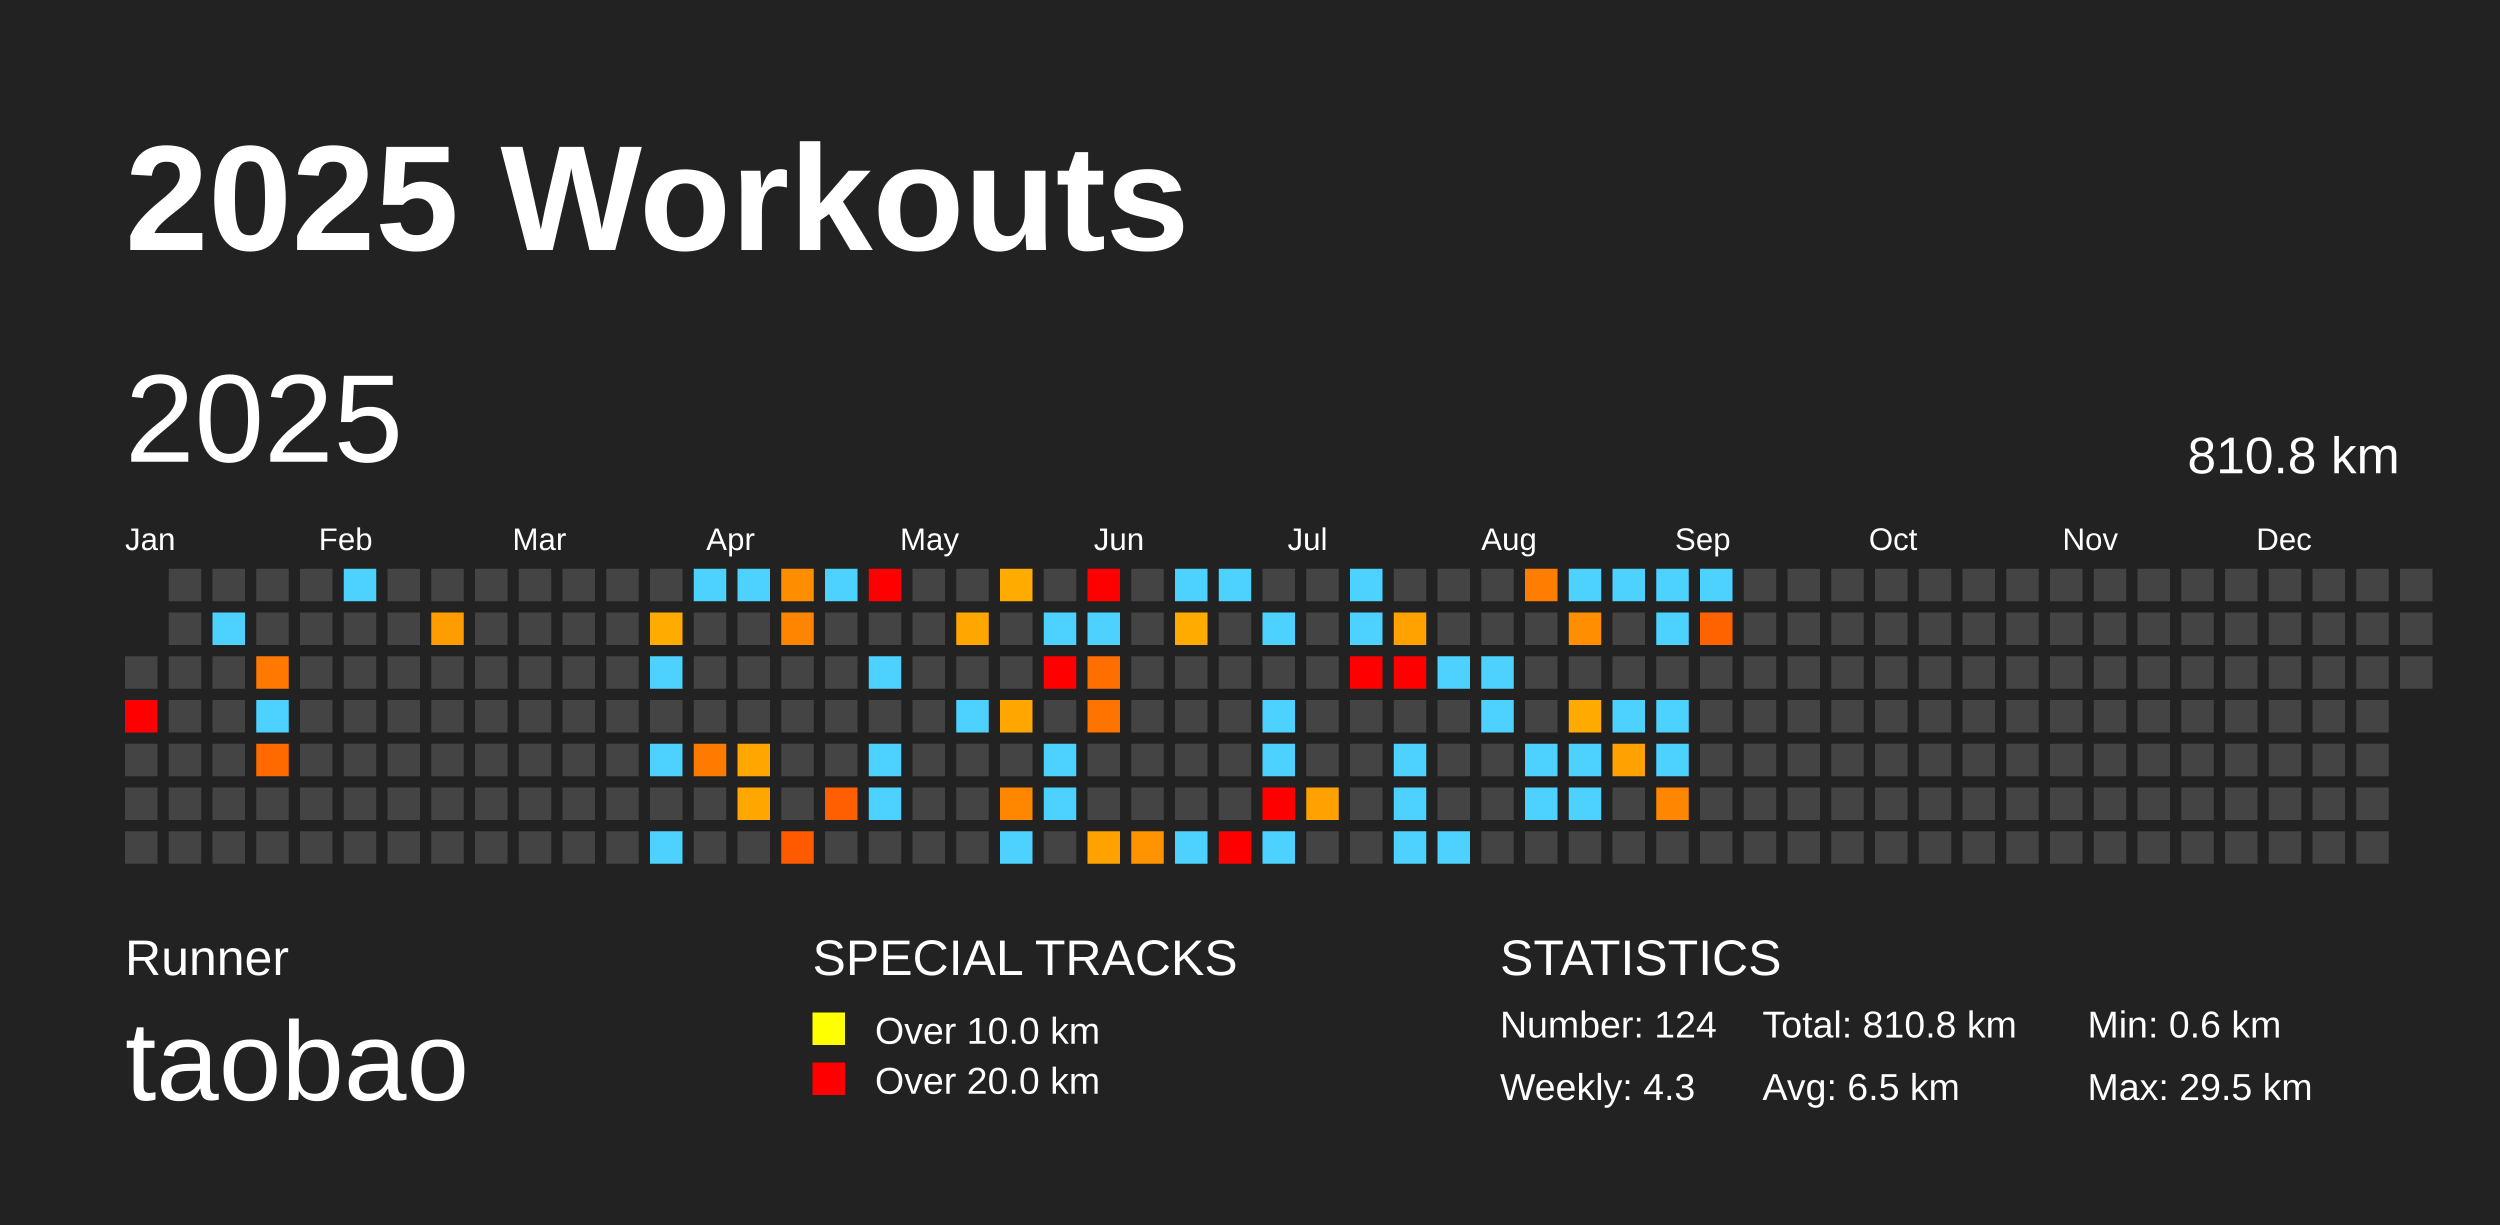
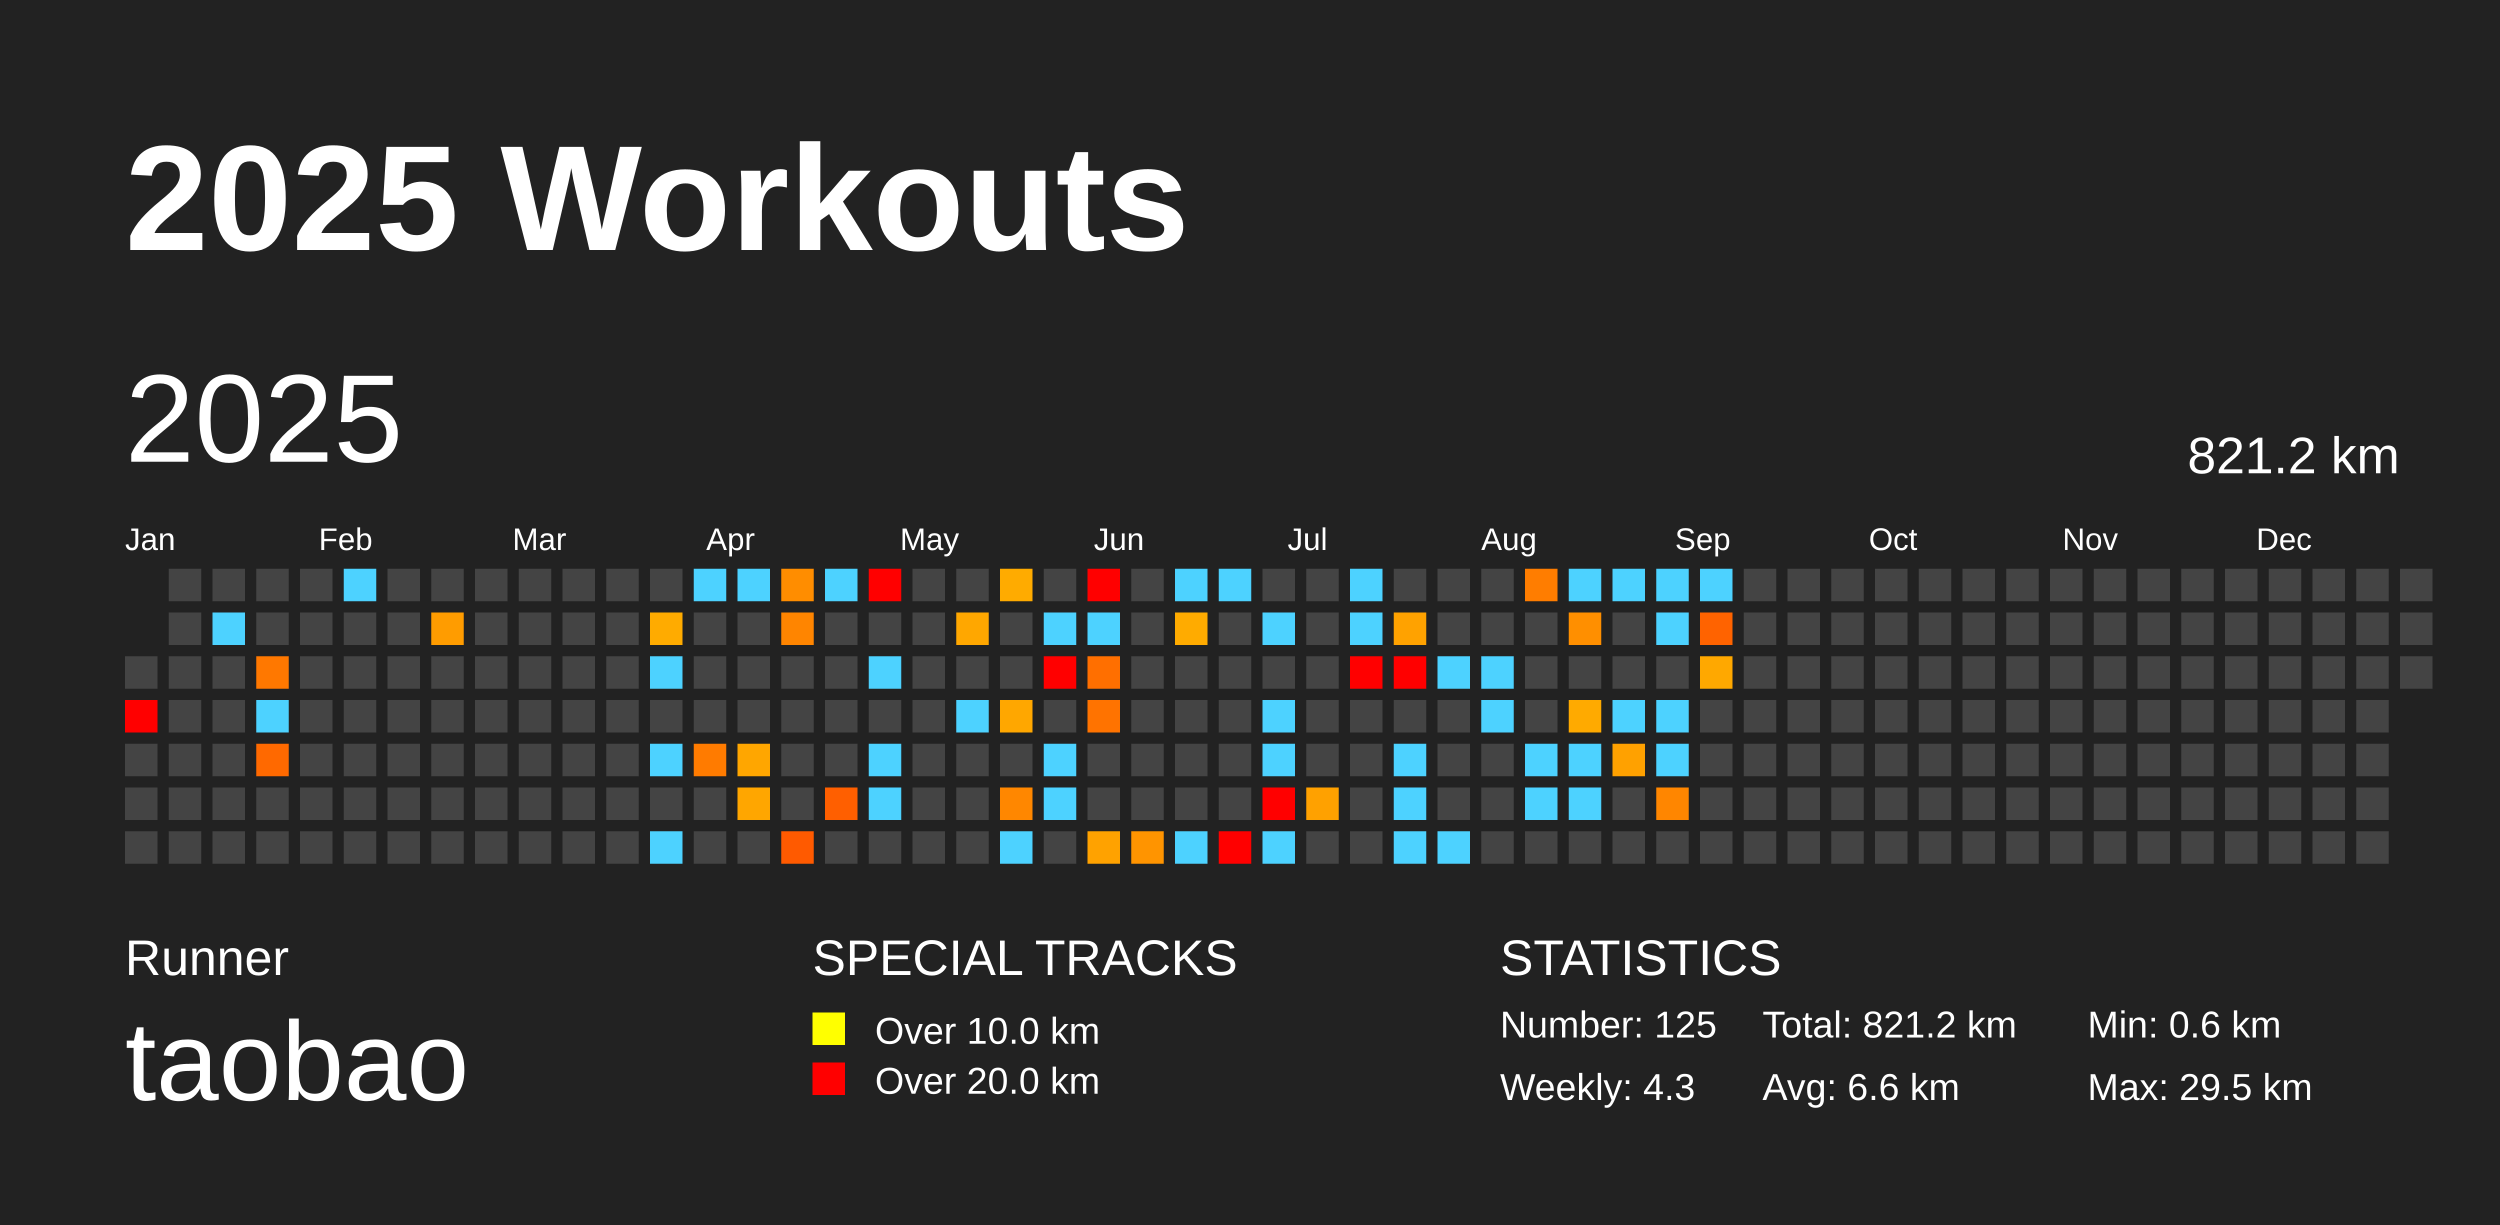
<svg xmlns="http://www.w3.org/2000/svg" baseProfile="full" height="98mm" version="1.1" viewBox="0,0,200,98" width="200mm">
  <defs />
  <rect fill="#222222" height="98" width="200" x="0" y="0" />
  <text fill="#FFFFFF" style="font-size:12px; font-family:Arial; font-weight:bold;" x="10" y="20">2025 Workouts</text>
  <text fill="#FFFFFF" style="font-size:4px; font-family:Arial" x="10" y="78">Runner</text>
  <text fill="#FFFFFF" style="font-size:9px; font-family:Arial" x="10" y="88">taobao</text>
  <text fill="#FFFFFF" style="font-size:4px; font-family:Arial" x="65" y="78">SPECIAL TRACKS</text>
  <rect fill="yellow" height="2.6" width="2.6" x="65" y="81" />
  <text fill="#FFFFFF" style="font-size:3px; font-family:Arial" x="70" y="83.5">Over 10.0 km</text>
  <rect fill="red" height="2.6" width="2.6" x="65" y="85" />
  <text fill="#FFFFFF" style="font-size:3px; font-family:Arial" x="70" y="87.5">Over 20.0 km</text>
  <text fill="#FFFFFF" style="font-size:4px; font-family:Arial" x="120" y="78">STATISTICS</text>
-   <text fill="#FFFFFF" style="font-size:3px; font-family:Arial" x="120" y="83">Number: 124</text>
+   <text fill="#FFFFFF" style="font-size:3px; font-family:Arial" x="120" y="83">Number: 125</text>
  <text fill="#FFFFFF" style="font-size:3px; font-family:Arial" x="120" y="88">Weekly: 4.3</text>
-   <text fill="#FFFFFF" style="font-size:3px; font-family:Arial" x="141" y="83">Total: 810.8 km</text>
-   <text fill="#FFFFFF" style="font-size:3px; font-family:Arial" x="141" y="88">Avg: 6.5 km</text>
+   <text fill="#FFFFFF" style="font-size:3px; font-family:Arial" x="141" y="83">Total: 821.2 km</text>
+   <text fill="#FFFFFF" style="font-size:3px; font-family:Arial" x="141" y="88">Avg: 6.6 km</text>
  <text fill="#FFFFFF" style="font-size:3px; font-family:Arial" x="167" y="83">Min: 0.6 km</text>
  <text fill="#FFFFFF" style="font-size:3px; font-family:Arial" x="167" y="88">Max: 29.5 km</text>
  <text dominant-baseline="hanging" fill="#FFFFFF" style="font-size:10.0px; font-family:Arial;" x="10" y="30">2025</text>
-   <text dominant-baseline="hanging" fill="#FFFFFF" style="font-size:4.125px; font-family:Arial;" x="175" y="35">810.8 km</text>
+   <text dominant-baseline="hanging" fill="#FFFFFF" style="font-size:4.125px; font-family:Arial;" x="175" y="35">821.2 km</text>
  <text fill="#FFFFFF" style="font-size:2.5px; font-family:Arial" x="10.0" y="44">Jan</text>
  <text fill="#FFFFFF" style="font-size:2.5px; font-family:Arial" x="25.5" y="44">Feb</text>
  <text fill="#FFFFFF" style="font-size:2.5px; font-family:Arial" x="41.0" y="44">Mar</text>
  <text fill="#FFFFFF" style="font-size:2.5px; font-family:Arial" x="56.5" y="44">Apr</text>
  <text fill="#FFFFFF" style="font-size:2.5px; font-family:Arial" x="72.0" y="44">May</text>
  <text fill="#FFFFFF" style="font-size:2.5px; font-family:Arial" x="87.5" y="44">Jun</text>
  <text fill="#FFFFFF" style="font-size:2.5px; font-family:Arial" x="103.0" y="44">Jul</text>
  <text fill="#FFFFFF" style="font-size:2.5px; font-family:Arial" x="118.5" y="44">Aug</text>
  <text fill="#FFFFFF" style="font-size:2.5px; font-family:Arial" x="134.0" y="44">Sep</text>
  <text fill="#FFFFFF" style="font-size:2.5px; font-family:Arial" x="149.5" y="44">Oct</text>
  <text fill="#FFFFFF" style="font-size:2.5px; font-family:Arial" x="165.0" y="44">Nov</text>
  <text fill="#FFFFFF" style="font-size:2.5px; font-family:Arial" x="180.5" y="44">Dec</text>
  <rect fill="#444444" height="2.6" width="2.6" x="10.0" y="52.5" />
  <rect fill="red" height="2.6" width="2.6" x="10.0" y="56.0" />
  <rect fill="#444444" height="2.6" width="2.6" x="10.0" y="59.5" />
  <rect fill="#444444" height="2.6" width="2.6" x="10.0" y="63.0" />
  <rect fill="#444444" height="2.6" width="2.6" x="10.0" y="66.5" />
  <rect fill="#444444" height="2.6" width="2.6" x="13.5" y="45.5" />
  <rect fill="#444444" height="2.6" width="2.6" x="13.5" y="49.0" />
  <rect fill="#444444" height="2.6" width="2.6" x="13.5" y="52.5" />
  <rect fill="#444444" height="2.6" width="2.6" x="13.5" y="56.0" />
  <rect fill="#444444" height="2.6" width="2.6" x="13.5" y="59.5" />
  <rect fill="#444444" height="2.6" width="2.6" x="13.5" y="63.0" />
  <rect fill="#444444" height="2.6" width="2.6" x="13.5" y="66.5" />
  <rect fill="#444444" height="2.6" width="2.6" x="17.0" y="45.5" />
  <rect fill="#4dd2ff" height="2.6" width="2.6" x="17.0" y="49.0" />
  <rect fill="#444444" height="2.6" width="2.6" x="17.0" y="52.5" />
  <rect fill="#444444" height="2.6" width="2.6" x="17.0" y="56.0" />
  <rect fill="#444444" height="2.6" width="2.6" x="17.0" y="59.5" />
  <rect fill="#444444" height="2.6" width="2.6" x="17.0" y="63.0" />
  <rect fill="#444444" height="2.6" width="2.6" x="17.0" y="66.5" />
  <rect fill="#444444" height="2.6" width="2.6" x="20.5" y="45.5" />
  <rect fill="#444444" height="2.6" width="2.6" x="20.5" y="49.0" />
  <rect fill="#ff7800" height="2.6" width="2.6" x="20.5" y="52.5" />
  <rect fill="#4dd2ff" height="2.6" width="2.6" x="20.5" y="56.0" />
  <rect fill="#ff6900" height="2.6" width="2.6" x="20.5" y="59.5" />
  <rect fill="#444444" height="2.6" width="2.6" x="20.5" y="63.0" />
  <rect fill="#444444" height="2.6" width="2.6" x="20.5" y="66.5" />
  <rect fill="#444444" height="2.6" width="2.6" x="24.0" y="45.5" />
  <rect fill="#444444" height="2.6" width="2.6" x="24.0" y="49.0" />
  <rect fill="#444444" height="2.6" width="2.6" x="24.0" y="52.5" />
  <rect fill="#444444" height="2.6" width="2.6" x="24.0" y="56.0" />
  <rect fill="#444444" height="2.6" width="2.6" x="24.0" y="59.5" />
  <rect fill="#444444" height="2.6" width="2.6" x="24.0" y="63.0" />
  <rect fill="#444444" height="2.6" width="2.6" x="24.0" y="66.5" />
  <rect fill="#4dd2ff" height="2.6" width="2.6" x="27.5" y="45.5" />
  <rect fill="#444444" height="2.6" width="2.6" x="27.5" y="49.0" />
  <rect fill="#444444" height="2.6" width="2.6" x="27.5" y="52.5" />
  <rect fill="#444444" height="2.6" width="2.6" x="27.5" y="56.0" />
  <rect fill="#444444" height="2.6" width="2.6" x="27.5" y="59.5" />
  <rect fill="#444444" height="2.6" width="2.6" x="27.5" y="63.0" />
  <rect fill="#444444" height="2.6" width="2.6" x="27.5" y="66.5" />
  <rect fill="#444444" height="2.6" width="2.6" x="31.0" y="45.5" />
  <rect fill="#444444" height="2.6" width="2.6" x="31.0" y="49.0" />
  <rect fill="#444444" height="2.6" width="2.6" x="31.0" y="52.5" />
  <rect fill="#444444" height="2.6" width="2.6" x="31.0" y="56.0" />
  <rect fill="#444444" height="2.6" width="2.6" x="31.0" y="59.5" />
  <rect fill="#444444" height="2.6" width="2.6" x="31.0" y="63.0" />
  <rect fill="#444444" height="2.6" width="2.6" x="31.0" y="66.5" />
  <rect fill="#444444" height="2.6" width="2.6" x="34.5" y="45.5" />
  <rect fill="#ff9c00" height="2.6" width="2.6" x="34.5" y="49.0" />
  <rect fill="#444444" height="2.6" width="2.6" x="34.5" y="52.5" />
  <rect fill="#444444" height="2.6" width="2.6" x="34.5" y="56.0" />
  <rect fill="#444444" height="2.6" width="2.6" x="34.5" y="59.5" />
  <rect fill="#444444" height="2.6" width="2.6" x="34.5" y="63.0" />
  <rect fill="#444444" height="2.6" width="2.6" x="34.5" y="66.5" />
  <rect fill="#444444" height="2.6" width="2.6" x="38.0" y="45.5" />
  <rect fill="#444444" height="2.6" width="2.6" x="38.0" y="49.0" />
  <rect fill="#444444" height="2.6" width="2.6" x="38.0" y="52.5" />
  <rect fill="#444444" height="2.6" width="2.6" x="38.0" y="56.0" />
  <rect fill="#444444" height="2.6" width="2.6" x="38.0" y="59.5" />
  <rect fill="#444444" height="2.6" width="2.6" x="38.0" y="63.0" />
  <rect fill="#444444" height="2.6" width="2.6" x="38.0" y="66.5" />
  <rect fill="#444444" height="2.6" width="2.6" x="41.5" y="45.5" />
  <rect fill="#444444" height="2.6" width="2.6" x="41.5" y="49.0" />
  <rect fill="#444444" height="2.6" width="2.6" x="41.5" y="52.5" />
  <rect fill="#444444" height="2.6" width="2.6" x="41.5" y="56.0" />
  <rect fill="#444444" height="2.6" width="2.6" x="41.5" y="59.5" />
  <rect fill="#444444" height="2.6" width="2.6" x="41.5" y="63.0" />
  <rect fill="#444444" height="2.6" width="2.6" x="41.5" y="66.5" />
  <rect fill="#444444" height="2.6" width="2.6" x="45.0" y="45.5" />
  <rect fill="#444444" height="2.6" width="2.6" x="45.0" y="49.0" />
  <rect fill="#444444" height="2.6" width="2.6" x="45.0" y="52.5" />
  <rect fill="#444444" height="2.6" width="2.6" x="45.0" y="56.0" />
  <rect fill="#444444" height="2.6" width="2.6" x="45.0" y="59.5" />
  <rect fill="#444444" height="2.6" width="2.6" x="45.0" y="63.0" />
  <rect fill="#444444" height="2.6" width="2.6" x="45.0" y="66.5" />
  <rect fill="#444444" height="2.6" width="2.6" x="48.5" y="45.5" />
  <rect fill="#444444" height="2.6" width="2.6" x="48.5" y="49.0" />
  <rect fill="#444444" height="2.6" width="2.6" x="48.5" y="52.5" />
  <rect fill="#444444" height="2.6" width="2.6" x="48.5" y="56.0" />
  <rect fill="#444444" height="2.6" width="2.6" x="48.5" y="59.5" />
  <rect fill="#444444" height="2.6" width="2.6" x="48.5" y="63.0" />
  <rect fill="#444444" height="2.6" width="2.6" x="48.5" y="66.5" />
  <rect fill="#444444" height="2.6" width="2.6" x="52.0" y="45.5" />
  <rect fill="#ffab00" height="2.6" width="2.6" x="52.0" y="49.0" />
  <rect fill="#4dd2ff" height="2.6" width="2.6" x="52.0" y="52.5" />
  <rect fill="#444444" height="2.6" width="2.6" x="52.0" y="56.0" />
  <rect fill="#4dd2ff" height="2.6" width="2.6" x="52.0" y="59.5" />
  <rect fill="#444444" height="2.6" width="2.6" x="52.0" y="63.0" />
  <rect fill="#4dd2ff" height="2.6" width="2.6" x="52.0" y="66.5" />
  <rect fill="#4dd2ff" height="2.6" width="2.6" x="55.5" y="45.5" />
  <rect fill="#444444" height="2.6" width="2.6" x="55.5" y="49.0" />
  <rect fill="#444444" height="2.6" width="2.6" x="55.5" y="52.5" />
  <rect fill="#444444" height="2.6" width="2.6" x="55.5" y="56.0" />
  <rect fill="#ff7b00" height="2.6" width="2.6" x="55.5" y="59.5" />
  <rect fill="#444444" height="2.6" width="2.6" x="55.5" y="63.0" />
  <rect fill="#444444" height="2.6" width="2.6" x="55.5" y="66.5" />
  <rect fill="#4dd2ff" height="2.6" width="2.6" x="59.0" y="45.5" />
  <rect fill="#444444" height="2.6" width="2.6" x="59.0" y="49.0" />
  <rect fill="#444444" height="2.6" width="2.6" x="59.0" y="52.5" />
  <rect fill="#444444" height="2.6" width="2.6" x="59.0" y="56.0" />
  <rect fill="#ffa600" height="2.6" width="2.6" x="59.0" y="59.5" />
  <rect fill="#ffa600" height="2.6" width="2.6" x="59.0" y="63.0" />
  <rect fill="#444444" height="2.6" width="2.6" x="59.0" y="66.5" />
  <rect fill="#ff8d00" height="2.6" width="2.6" x="62.5" y="45.5" />
  <rect fill="#ff8500" height="2.6" width="2.6" x="62.5" y="49.0" />
  <rect fill="#444444" height="2.6" width="2.6" x="62.5" y="52.5" />
  <rect fill="#444444" height="2.6" width="2.6" x="62.5" y="56.0" />
  <rect fill="#444444" height="2.6" width="2.6" x="62.5" y="59.5" />
  <rect fill="#444444" height="2.6" width="2.6" x="62.5" y="63.0" />
  <rect fill="#ff5a00" height="2.6" width="2.6" x="62.5" y="66.5" />
  <rect fill="#4dd2ff" height="2.6" width="2.6" x="66.0" y="45.5" />
  <rect fill="#444444" height="2.6" width="2.6" x="66.0" y="49.0" />
  <rect fill="#444444" height="2.6" width="2.6" x="66.0" y="52.5" />
  <rect fill="#444444" height="2.6" width="2.6" x="66.0" y="56.0" />
  <rect fill="#444444" height="2.6" width="2.6" x="66.0" y="59.5" />
  <rect fill="#ff5f00" height="2.6" width="2.6" x="66.0" y="63.0" />
  <rect fill="#444444" height="2.6" width="2.6" x="66.0" y="66.5" />
  <rect fill="red" height="2.6" width="2.6" x="69.5" y="45.5" />
  <rect fill="#444444" height="2.6" width="2.6" x="69.5" y="49.0" />
  <rect fill="#4dd2ff" height="2.6" width="2.6" x="69.5" y="52.5" />
  <rect fill="#444444" height="2.6" width="2.6" x="69.5" y="56.0" />
  <rect fill="#4dd2ff" height="2.6" width="2.6" x="69.5" y="59.5" />
  <rect fill="#4dd2ff" height="2.6" width="2.6" x="69.5" y="63.0" />
  <rect fill="#444444" height="2.6" width="2.6" x="69.5" y="66.5" />
  <rect fill="#444444" height="2.6" width="2.6" x="73.0" y="45.5" />
  <rect fill="#444444" height="2.6" width="2.6" x="73.0" y="49.0" />
  <rect fill="#444444" height="2.6" width="2.6" x="73.0" y="52.5" />
  <rect fill="#444444" height="2.6" width="2.6" x="73.0" y="56.0" />
  <rect fill="#444444" height="2.6" width="2.6" x="73.0" y="59.5" />
  <rect fill="#444444" height="2.6" width="2.6" x="73.0" y="63.0" />
  <rect fill="#444444" height="2.6" width="2.6" x="73.0" y="66.5" />
  <rect fill="#444444" height="2.6" width="2.6" x="76.5" y="45.5" />
  <rect fill="#ffa700" height="2.6" width="2.6" x="76.5" y="49.0" />
  <rect fill="#444444" height="2.6" width="2.6" x="76.5" y="52.5" />
  <rect fill="#4dd2ff" height="2.6" width="2.6" x="76.5" y="56.0" />
  <rect fill="#444444" height="2.6" width="2.6" x="76.5" y="59.5" />
  <rect fill="#444444" height="2.6" width="2.6" x="76.5" y="63.0" />
  <rect fill="#444444" height="2.6" width="2.6" x="76.5" y="66.5" />
  <rect fill="#ffab00" height="2.6" width="2.6" x="80.0" y="45.5" />
  <rect fill="#444444" height="2.6" width="2.6" x="80.0" y="49.0" />
  <rect fill="#444444" height="2.6" width="2.6" x="80.0" y="52.5" />
  <rect fill="#ffa700" height="2.6" width="2.6" x="80.0" y="56.0" />
  <rect fill="#444444" height="2.6" width="2.6" x="80.0" y="59.5" />
  <rect fill="#ff8700" height="2.6" width="2.6" x="80.0" y="63.0" />
  <rect fill="#4dd2ff" height="2.6" width="2.6" x="80.0" y="66.5" />
  <rect fill="#444444" height="2.6" width="2.6" x="83.5" y="45.5" />
  <rect fill="#4dd2ff" height="2.6" width="2.6" x="83.5" y="49.0" />
  <rect fill="red" height="2.6" width="2.6" x="83.5" y="52.5" />
  <rect fill="#444444" height="2.6" width="2.6" x="83.5" y="56.0" />
  <rect fill="#4dd2ff" height="2.6" width="2.6" x="83.5" y="59.5" />
  <rect fill="#4dd2ff" height="2.6" width="2.6" x="83.5" y="63.0" />
  <rect fill="#444444" height="2.6" width="2.6" x="83.5" y="66.5" />
  <rect fill="red" height="2.6" width="2.6" x="87.0" y="45.5" />
  <rect fill="#4dd2ff" height="2.6" width="2.6" x="87.0" y="49.0" />
  <rect fill="#ff6f00" height="2.6" width="2.6" x="87.0" y="52.5" />
  <rect fill="#ff7300" height="2.6" width="2.6" x="87.0" y="56.0" />
  <rect fill="#444444" height="2.6" width="2.6" x="87.0" y="59.5" />
  <rect fill="#444444" height="2.6" width="2.6" x="87.0" y="63.0" />
  <rect fill="#ffa200" height="2.6" width="2.6" x="87.0" y="66.5" />
  <rect fill="#444444" height="2.6" width="2.6" x="90.5" y="45.5" />
  <rect fill="#444444" height="2.6" width="2.6" x="90.5" y="49.0" />
  <rect fill="#444444" height="2.6" width="2.6" x="90.5" y="52.5" />
  <rect fill="#444444" height="2.6" width="2.6" x="90.5" y="56.0" />
  <rect fill="#444444" height="2.6" width="2.6" x="90.5" y="59.5" />
  <rect fill="#444444" height="2.6" width="2.6" x="90.5" y="63.0" />
  <rect fill="#ff9400" height="2.6" width="2.6" x="90.5" y="66.5" />
  <rect fill="#4dd2ff" height="2.6" width="2.6" x="94.0" y="45.5" />
  <rect fill="#ffab00" height="2.6" width="2.6" x="94.0" y="49.0" />
  <rect fill="#444444" height="2.6" width="2.6" x="94.0" y="52.5" />
  <rect fill="#444444" height="2.6" width="2.6" x="94.0" y="56.0" />
  <rect fill="#444444" height="2.6" width="2.6" x="94.0" y="59.5" />
  <rect fill="#444444" height="2.6" width="2.6" x="94.0" y="63.0" />
  <rect fill="#4dd2ff" height="2.6" width="2.6" x="94.0" y="66.5" />
  <rect fill="#4dd2ff" height="2.6" width="2.6" x="97.5" y="45.5" />
  <rect fill="#444444" height="2.6" width="2.6" x="97.5" y="49.0" />
  <rect fill="#444444" height="2.6" width="2.6" x="97.5" y="52.5" />
  <rect fill="#444444" height="2.6" width="2.6" x="97.5" y="56.0" />
  <rect fill="#444444" height="2.6" width="2.6" x="97.5" y="59.5" />
  <rect fill="#444444" height="2.6" width="2.6" x="97.5" y="63.0" />
  <rect fill="red" height="2.6" width="2.6" x="97.5" y="66.5" />
  <rect fill="#444444" height="2.6" width="2.6" x="101.0" y="45.5" />
  <rect fill="#4dd2ff" height="2.6" width="2.6" x="101.0" y="49.0" />
  <rect fill="#444444" height="2.6" width="2.6" x="101.0" y="52.5" />
  <rect fill="#4dd2ff" height="2.6" width="2.6" x="101.0" y="56.0" />
  <rect fill="#4dd2ff" height="2.6" width="2.6" x="101.0" y="59.5" />
  <rect fill="red" height="2.6" width="2.6" x="101.0" y="63.0" />
  <rect fill="#4dd2ff" height="2.6" width="2.6" x="101.0" y="66.5" />
  <rect fill="#444444" height="2.6" width="2.6" x="104.5" y="45.5" />
  <rect fill="#444444" height="2.6" width="2.6" x="104.5" y="49.0" />
  <rect fill="#444444" height="2.6" width="2.6" x="104.5" y="52.5" />
  <rect fill="#444444" height="2.6" width="2.6" x="104.5" y="56.0" />
  <rect fill="#444444" height="2.6" width="2.6" x="104.5" y="59.5" />
  <rect fill="#ffa100" height="2.6" width="2.6" x="104.5" y="63.0" />
  <rect fill="#444444" height="2.6" width="2.6" x="104.5" y="66.5" />
  <rect fill="#4dd2ff" height="2.6" width="2.6" x="108.0" y="45.5" />
  <rect fill="#4dd2ff" height="2.6" width="2.6" x="108.0" y="49.0" />
  <rect fill="red" height="2.6" width="2.6" x="108.0" y="52.5" />
  <rect fill="#444444" height="2.6" width="2.6" x="108.0" y="56.0" />
  <rect fill="#444444" height="2.6" width="2.6" x="108.0" y="59.5" />
  <rect fill="#444444" height="2.6" width="2.6" x="108.0" y="63.0" />
  <rect fill="#444444" height="2.6" width="2.6" x="108.0" y="66.5" />
  <rect fill="#444444" height="2.6" width="2.6" x="111.5" y="45.5" />
  <rect fill="#ffa200" height="2.6" width="2.6" x="111.5" y="49.0" />
  <rect fill="red" height="2.6" width="2.6" x="111.5" y="52.5" />
  <rect fill="#444444" height="2.6" width="2.6" x="111.5" y="56.0" />
  <rect fill="#4dd2ff" height="2.6" width="2.6" x="111.5" y="59.5" />
  <rect fill="#4dd2ff" height="2.6" width="2.6" x="111.5" y="63.0" />
  <rect fill="#4dd2ff" height="2.6" width="2.6" x="111.5" y="66.5" />
  <rect fill="#444444" height="2.6" width="2.6" x="115.0" y="45.5" />
  <rect fill="#444444" height="2.6" width="2.6" x="115.0" y="49.0" />
  <rect fill="#4dd2ff" height="2.6" width="2.6" x="115.0" y="52.5" />
  <rect fill="#444444" height="2.6" width="2.6" x="115.0" y="56.0" />
  <rect fill="#444444" height="2.6" width="2.6" x="115.0" y="59.5" />
  <rect fill="#444444" height="2.6" width="2.6" x="115.0" y="63.0" />
  <rect fill="#4dd2ff" height="2.6" width="2.6" x="115.0" y="66.5" />
  <rect fill="#444444" height="2.6" width="2.6" x="118.5" y="45.5" />
  <rect fill="#444444" height="2.6" width="2.6" x="118.5" y="49.0" />
  <rect fill="#4dd2ff" height="2.6" width="2.6" x="118.5" y="52.5" />
  <rect fill="#4dd2ff" height="2.6" width="2.6" x="118.5" y="56.0" />
  <rect fill="#444444" height="2.6" width="2.6" x="118.5" y="59.5" />
  <rect fill="#444444" height="2.6" width="2.6" x="118.5" y="63.0" />
  <rect fill="#444444" height="2.6" width="2.6" x="118.5" y="66.5" />
  <rect fill="#ff7d00" height="2.6" width="2.6" x="122.0" y="45.5" />
  <rect fill="#444444" height="2.6" width="2.6" x="122.0" y="49.0" />
  <rect fill="#444444" height="2.6" width="2.6" x="122.0" y="52.5" />
  <rect fill="#444444" height="2.6" width="2.6" x="122.0" y="56.0" />
  <rect fill="#4dd2ff" height="2.6" width="2.6" x="122.0" y="59.5" />
  <rect fill="#4dd2ff" height="2.6" width="2.6" x="122.0" y="63.0" />
  <rect fill="#444444" height="2.6" width="2.6" x="122.0" y="66.5" />
  <rect fill="#4dd2ff" height="2.6" width="2.6" x="125.5" y="45.5" />
  <rect fill="#ff8f00" height="2.6" width="2.6" x="125.5" y="49.0" />
  <rect fill="#444444" height="2.6" width="2.6" x="125.5" y="52.5" />
  <rect fill="#ffaa00" height="2.6" width="2.6" x="125.5" y="56.0" />
  <rect fill="#4dd2ff" height="2.6" width="2.6" x="125.5" y="59.5" />
  <rect fill="#4dd2ff" height="2.6" width="2.6" x="125.5" y="63.0" />
  <rect fill="#444444" height="2.6" width="2.6" x="125.5" y="66.5" />
  <rect fill="#4dd2ff" height="2.6" width="2.6" x="129.0" y="45.5" />
  <rect fill="#444444" height="2.6" width="2.6" x="129.0" y="49.0" />
  <rect fill="#444444" height="2.6" width="2.6" x="129.0" y="52.5" />
  <rect fill="#4dd2ff" height="2.6" width="2.6" x="129.0" y="56.0" />
  <rect fill="#ffa100" height="2.6" width="2.6" x="129.0" y="59.5" />
  <rect fill="#444444" height="2.6" width="2.6" x="129.0" y="63.0" />
  <rect fill="#444444" height="2.6" width="2.6" x="129.0" y="66.5" />
  <rect fill="#4dd2ff" height="2.6" width="2.6" x="132.5" y="45.5" />
  <rect fill="#4dd2ff" height="2.6" width="2.6" x="132.5" y="49.0" />
  <rect fill="#444444" height="2.6" width="2.6" x="132.5" y="52.5" />
  <rect fill="#4dd2ff" height="2.6" width="2.6" x="132.5" y="56.0" />
  <rect fill="#4dd2ff" height="2.6" width="2.6" x="132.5" y="59.5" />
  <rect fill="#ff8600" height="2.6" width="2.6" x="132.5" y="63.0" />
  <rect fill="#444444" height="2.6" width="2.6" x="132.5" y="66.5" />
  <rect fill="#4dd2ff" height="2.6" width="2.6" x="136.0" y="45.5" />
  <rect fill="#ff6300" height="2.6" width="2.6" x="136.0" y="49.0" />
-   <rect fill="#444444" height="2.6" width="2.6" x="136.0" y="52.5" />
+   <rect fill="#ffa800" height="2.6" width="2.6" x="136.0" y="52.5" />
  <rect fill="#444444" height="2.6" width="2.6" x="136.0" y="56.0" />
  <rect fill="#444444" height="2.6" width="2.6" x="136.0" y="59.5" />
  <rect fill="#444444" height="2.6" width="2.6" x="136.0" y="63.0" />
  <rect fill="#444444" height="2.6" width="2.6" x="136.0" y="66.5" />
  <rect fill="#444444" height="2.6" width="2.6" x="139.5" y="45.5" />
  <rect fill="#444444" height="2.6" width="2.6" x="139.5" y="49.0" />
  <rect fill="#444444" height="2.6" width="2.6" x="139.5" y="52.5" />
  <rect fill="#444444" height="2.6" width="2.6" x="139.5" y="56.0" />
  <rect fill="#444444" height="2.6" width="2.6" x="139.5" y="59.5" />
  <rect fill="#444444" height="2.6" width="2.6" x="139.5" y="63.0" />
  <rect fill="#444444" height="2.6" width="2.6" x="139.5" y="66.5" />
  <rect fill="#444444" height="2.6" width="2.6" x="143.0" y="45.5" />
  <rect fill="#444444" height="2.6" width="2.6" x="143.0" y="49.0" />
  <rect fill="#444444" height="2.6" width="2.6" x="143.0" y="52.5" />
  <rect fill="#444444" height="2.6" width="2.6" x="143.0" y="56.0" />
  <rect fill="#444444" height="2.6" width="2.6" x="143.0" y="59.5" />
  <rect fill="#444444" height="2.6" width="2.6" x="143.0" y="63.0" />
  <rect fill="#444444" height="2.6" width="2.6" x="143.0" y="66.5" />
  <rect fill="#444444" height="2.6" width="2.6" x="146.5" y="45.5" />
  <rect fill="#444444" height="2.6" width="2.6" x="146.5" y="49.0" />
  <rect fill="#444444" height="2.6" width="2.6" x="146.5" y="52.5" />
  <rect fill="#444444" height="2.6" width="2.6" x="146.5" y="56.0" />
  <rect fill="#444444" height="2.6" width="2.6" x="146.5" y="59.5" />
  <rect fill="#444444" height="2.6" width="2.6" x="146.5" y="63.0" />
  <rect fill="#444444" height="2.6" width="2.6" x="146.5" y="66.5" />
  <rect fill="#444444" height="2.6" width="2.6" x="150.0" y="45.5" />
  <rect fill="#444444" height="2.6" width="2.6" x="150.0" y="49.0" />
  <rect fill="#444444" height="2.6" width="2.6" x="150.0" y="52.5" />
  <rect fill="#444444" height="2.6" width="2.6" x="150.0" y="56.0" />
  <rect fill="#444444" height="2.6" width="2.6" x="150.0" y="59.5" />
  <rect fill="#444444" height="2.6" width="2.6" x="150.0" y="63.0" />
  <rect fill="#444444" height="2.6" width="2.6" x="150.0" y="66.5" />
  <rect fill="#444444" height="2.6" width="2.6" x="153.5" y="45.5" />
  <rect fill="#444444" height="2.6" width="2.6" x="153.5" y="49.0" />
  <rect fill="#444444" height="2.6" width="2.6" x="153.5" y="52.5" />
  <rect fill="#444444" height="2.6" width="2.6" x="153.5" y="56.0" />
  <rect fill="#444444" height="2.6" width="2.6" x="153.5" y="59.5" />
  <rect fill="#444444" height="2.6" width="2.6" x="153.5" y="63.0" />
  <rect fill="#444444" height="2.6" width="2.6" x="153.5" y="66.5" />
  <rect fill="#444444" height="2.6" width="2.6" x="157.0" y="45.5" />
  <rect fill="#444444" height="2.6" width="2.6" x="157.0" y="49.0" />
  <rect fill="#444444" height="2.6" width="2.6" x="157.0" y="52.5" />
  <rect fill="#444444" height="2.6" width="2.6" x="157.0" y="56.0" />
  <rect fill="#444444" height="2.6" width="2.6" x="157.0" y="59.5" />
  <rect fill="#444444" height="2.6" width="2.6" x="157.0" y="63.0" />
  <rect fill="#444444" height="2.6" width="2.6" x="157.0" y="66.5" />
  <rect fill="#444444" height="2.6" width="2.6" x="160.5" y="45.5" />
  <rect fill="#444444" height="2.6" width="2.6" x="160.5" y="49.0" />
  <rect fill="#444444" height="2.6" width="2.6" x="160.5" y="52.5" />
  <rect fill="#444444" height="2.6" width="2.6" x="160.5" y="56.0" />
  <rect fill="#444444" height="2.6" width="2.6" x="160.5" y="59.5" />
  <rect fill="#444444" height="2.6" width="2.6" x="160.5" y="63.0" />
  <rect fill="#444444" height="2.6" width="2.6" x="160.5" y="66.5" />
  <rect fill="#444444" height="2.6" width="2.6" x="164.0" y="45.5" />
  <rect fill="#444444" height="2.6" width="2.6" x="164.0" y="49.0" />
  <rect fill="#444444" height="2.6" width="2.6" x="164.0" y="52.5" />
  <rect fill="#444444" height="2.6" width="2.6" x="164.0" y="56.0" />
  <rect fill="#444444" height="2.6" width="2.6" x="164.0" y="59.5" />
  <rect fill="#444444" height="2.6" width="2.6" x="164.0" y="63.0" />
  <rect fill="#444444" height="2.6" width="2.6" x="164.0" y="66.5" />
  <rect fill="#444444" height="2.6" width="2.6" x="167.5" y="45.5" />
  <rect fill="#444444" height="2.6" width="2.6" x="167.5" y="49.0" />
  <rect fill="#444444" height="2.6" width="2.6" x="167.5" y="52.5" />
  <rect fill="#444444" height="2.6" width="2.6" x="167.5" y="56.0" />
  <rect fill="#444444" height="2.6" width="2.6" x="167.5" y="59.5" />
  <rect fill="#444444" height="2.6" width="2.6" x="167.5" y="63.0" />
  <rect fill="#444444" height="2.6" width="2.6" x="167.5" y="66.5" />
  <rect fill="#444444" height="2.6" width="2.6" x="171.0" y="45.5" />
  <rect fill="#444444" height="2.6" width="2.6" x="171.0" y="49.0" />
  <rect fill="#444444" height="2.6" width="2.6" x="171.0" y="52.5" />
  <rect fill="#444444" height="2.6" width="2.6" x="171.0" y="56.0" />
  <rect fill="#444444" height="2.6" width="2.6" x="171.0" y="59.5" />
  <rect fill="#444444" height="2.6" width="2.6" x="171.0" y="63.0" />
  <rect fill="#444444" height="2.6" width="2.6" x="171.0" y="66.5" />
  <rect fill="#444444" height="2.6" width="2.6" x="174.5" y="45.5" />
  <rect fill="#444444" height="2.6" width="2.6" x="174.5" y="49.0" />
  <rect fill="#444444" height="2.6" width="2.6" x="174.5" y="52.5" />
  <rect fill="#444444" height="2.6" width="2.6" x="174.5" y="56.0" />
  <rect fill="#444444" height="2.6" width="2.6" x="174.5" y="59.5" />
  <rect fill="#444444" height="2.6" width="2.6" x="174.5" y="63.0" />
  <rect fill="#444444" height="2.6" width="2.6" x="174.5" y="66.5" />
  <rect fill="#444444" height="2.6" width="2.6" x="178.0" y="45.5" />
  <rect fill="#444444" height="2.6" width="2.6" x="178.0" y="49.0" />
  <rect fill="#444444" height="2.6" width="2.6" x="178.0" y="52.5" />
  <rect fill="#444444" height="2.6" width="2.6" x="178.0" y="56.0" />
  <rect fill="#444444" height="2.6" width="2.6" x="178.0" y="59.5" />
  <rect fill="#444444" height="2.6" width="2.6" x="178.0" y="63.0" />
  <rect fill="#444444" height="2.6" width="2.6" x="178.0" y="66.5" />
  <rect fill="#444444" height="2.6" width="2.6" x="181.5" y="45.5" />
  <rect fill="#444444" height="2.6" width="2.6" x="181.5" y="49.0" />
  <rect fill="#444444" height="2.6" width="2.6" x="181.5" y="52.5" />
  <rect fill="#444444" height="2.6" width="2.6" x="181.5" y="56.0" />
  <rect fill="#444444" height="2.6" width="2.6" x="181.5" y="59.5" />
  <rect fill="#444444" height="2.6" width="2.6" x="181.5" y="63.0" />
  <rect fill="#444444" height="2.6" width="2.6" x="181.5" y="66.5" />
  <rect fill="#444444" height="2.6" width="2.6" x="185.0" y="45.5" />
  <rect fill="#444444" height="2.6" width="2.6" x="185.0" y="49.0" />
  <rect fill="#444444" height="2.6" width="2.6" x="185.0" y="52.5" />
  <rect fill="#444444" height="2.6" width="2.6" x="185.0" y="56.0" />
  <rect fill="#444444" height="2.6" width="2.6" x="185.0" y="59.5" />
  <rect fill="#444444" height="2.6" width="2.6" x="185.0" y="63.0" />
  <rect fill="#444444" height="2.6" width="2.6" x="185.0" y="66.5" />
  <rect fill="#444444" height="2.6" width="2.6" x="188.5" y="45.5" />
  <rect fill="#444444" height="2.6" width="2.6" x="188.5" y="49.0" />
  <rect fill="#444444" height="2.6" width="2.6" x="188.5" y="52.5" />
  <rect fill="#444444" height="2.6" width="2.6" x="188.5" y="56.0" />
  <rect fill="#444444" height="2.6" width="2.6" x="188.5" y="59.5" />
  <rect fill="#444444" height="2.6" width="2.6" x="188.5" y="63.0" />
  <rect fill="#444444" height="2.6" width="2.6" x="188.5" y="66.5" />
  <rect fill="#444444" height="2.6" width="2.6" x="192.0" y="45.5" />
  <rect fill="#444444" height="2.6" width="2.6" x="192.0" y="49.0" />
  <rect fill="#444444" height="2.6" width="2.6" x="192.0" y="52.5" />
</svg>
